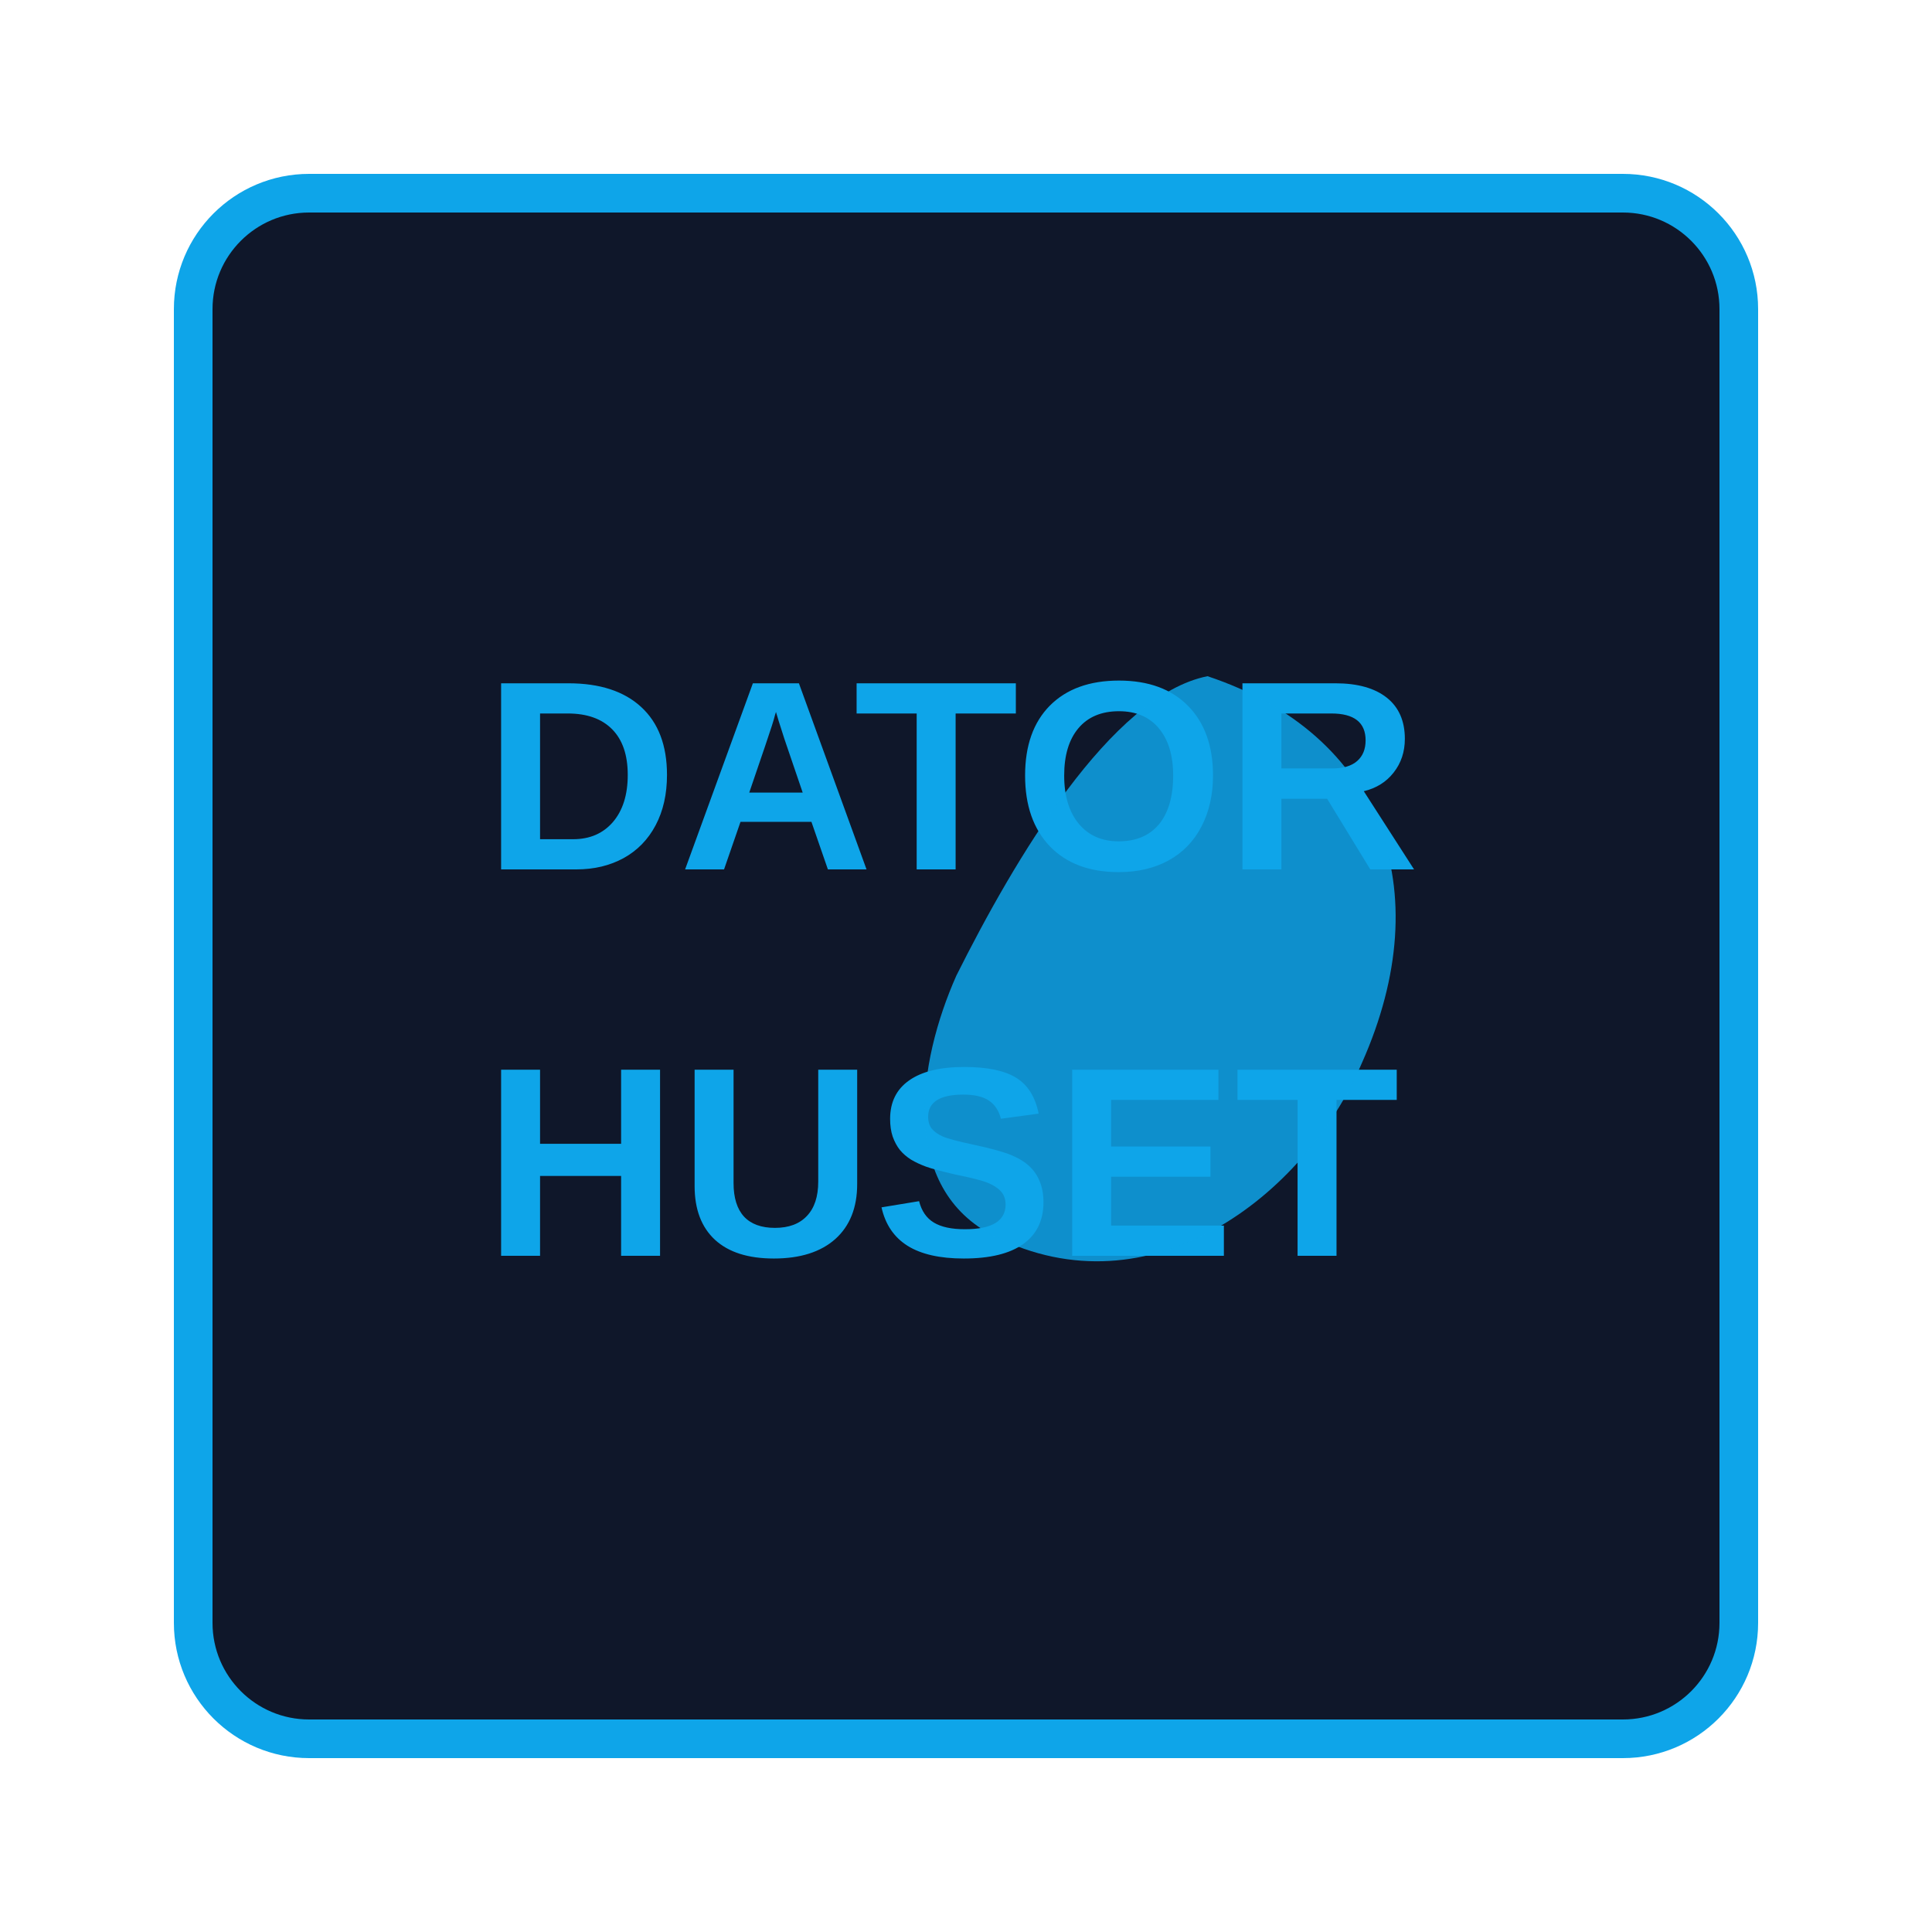
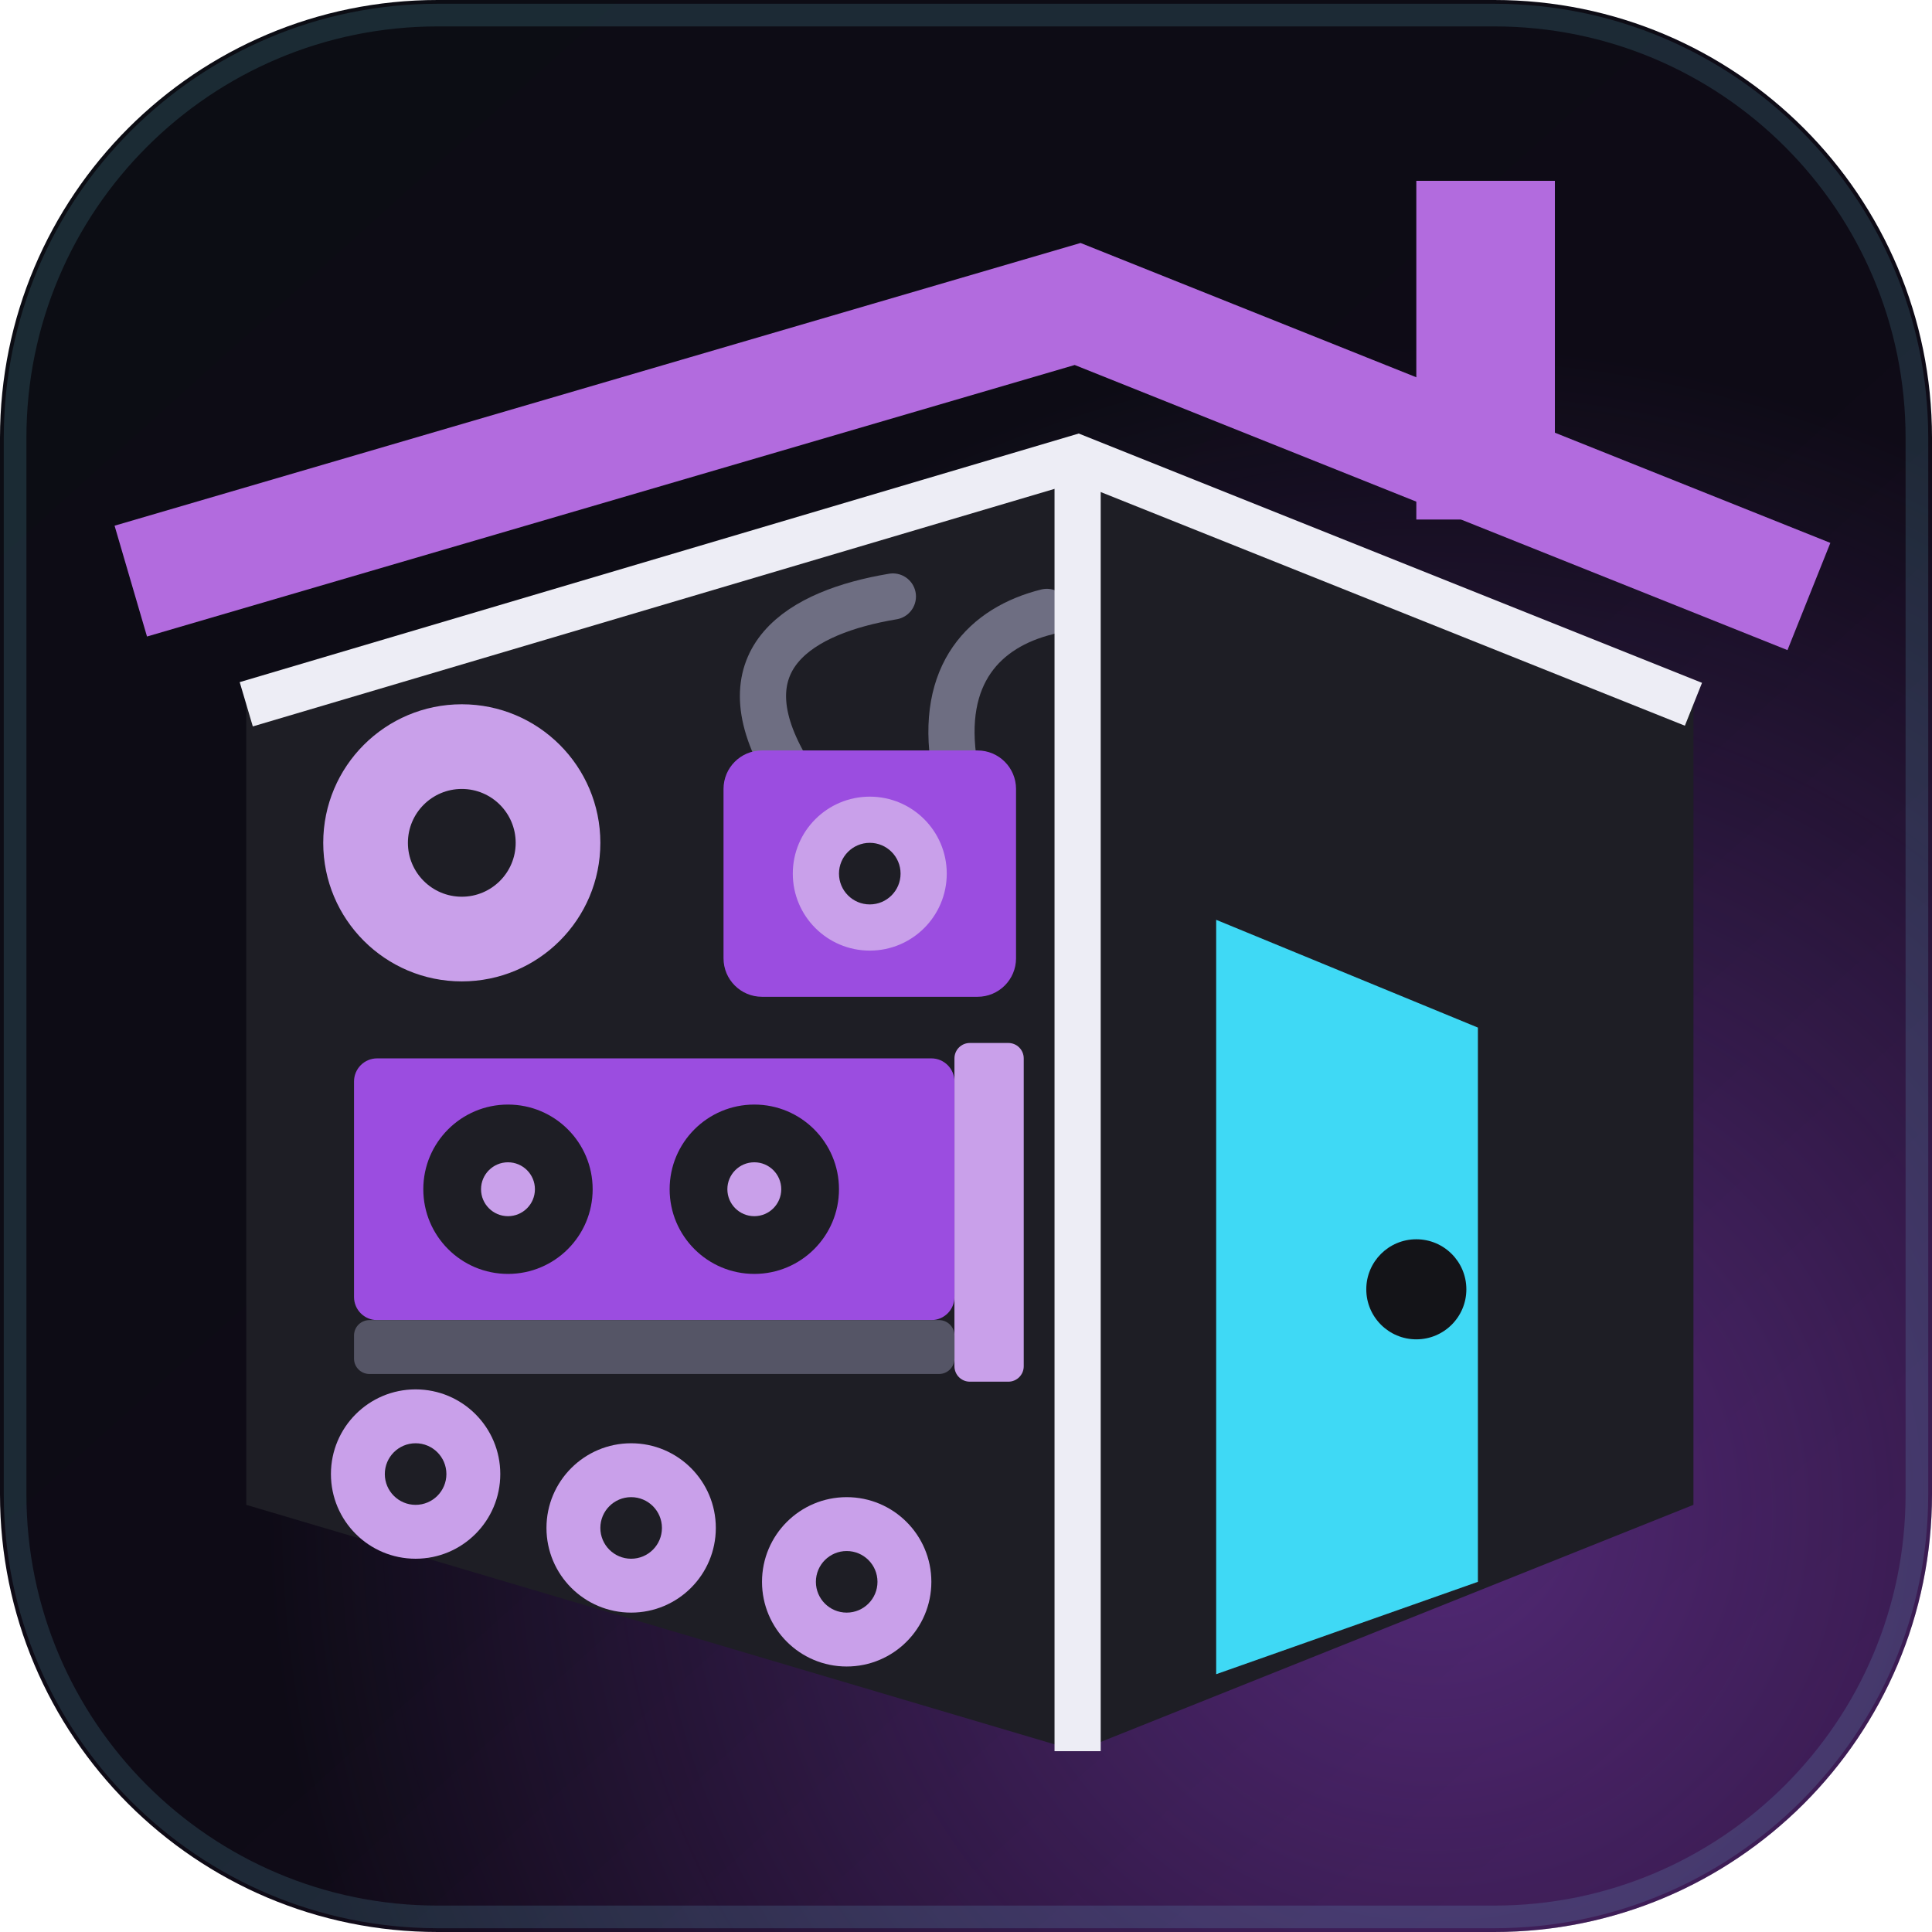
- <svg xmlns="http://www.w3.org/2000/svg" viewBox="0 0 200 200" role="img" aria-label="DatorHuset logo">
-   <rect x="20" y="20" width="160" height="160" rx="12" fill="#0f172a" stroke="#0ea5e9" stroke-width="4" />
-   <text x="50" y="90" fill="#0ea5e9" font-family="Arial, sans-serif" font-weight="700" font-size="28">DATOR</text>
-   <text x="50" y="130" fill="#0ea5e9" font-family="Arial, sans-serif" font-weight="700" font-size="28">HUSET</text>
-   <path d="M125 70c18 6 24 22 16 40-6 14-22 26-38 18-10-5-8-18-4-27 6-12 16-29 26-31z" fill="#0ea5e9" opacity="0.85" />
+ <svg xmlns="http://www.w3.org/2000/svg" viewBox="0 0 256 256" width="256" height="256" role="img" aria-label="DatorHuset">
+   <defs>
+     <linearGradient id="dhTile" x1="0.05" y1="0" x2="0.95" y2="1">
+       <stop offset="0" stop-color="#0C0D14" />
+       <stop offset="0.55" stop-color="#0E0B16" />
+       <stop offset="1" stop-color="#1C0B24" />
+     </linearGradient>
+     <radialGradient id="dhGlow" cx="0.74" cy="0.78" r="0.6">
+       <stop offset="0" stop-color="#9B4DE0" stop-opacity="0.45" />
+       <stop offset="1" stop-color="#9B4DE0" stop-opacity="0" />
+     </radialGradient>
+   </defs>
+   <rect width="256" height="256" rx="58" fill="url(#dhTile)" />
+   <rect width="256" height="256" rx="58" fill="url(#dhGlow)" />
+   <rect x="2" y="2" width="252" height="252" rx="56" fill="none" stroke="#7FE9FF" stroke-opacity="0.14" stroke-width="3" />
+   <g transform="translate(128 128) scale(1.02) translate(-119.5 -110)">
+     <rect x="178" y="8" width="18" height="44" fill="#B26BDE" />
+     <polygon points="26,76 134,44 214,76 214,180 134,212 26,180" fill="#1E1E25" />
+     <circle cx="54" cy="94" r="18" fill="#C9A0EA" />
+     <circle cx="54" cy="94" r="7" fill="#1E1E25" />
+     <path d="M96 84C88 70 98 64 110 62" fill="none" stroke="#6E6E82" stroke-width="6" stroke-linecap="round" />
+     <path d="M118 84C116 72 122 66 130 64" fill="none" stroke="#6E6E82" stroke-width="6" stroke-linecap="round" />
+     <rect x="88" y="82" width="38" height="32" rx="5" fill="#9B4DE0" />
+     <circle cx="107" cy="98" r="10" fill="#C9A0EA" />
+     <circle cx="107" cy="98" r="4" fill="#1E1E25" />
+     <rect x="118" y="120" width="9" height="44" rx="2" fill="#C9A0EA" />
+     <rect x="40" y="122" width="78" height="34" rx="3" fill="#9B4DE0" />
+     <circle cx="60" cy="139" r="11" fill="#1E1E25" />
+     <circle cx="60" cy="139" r="3.5" fill="#C9A0EA" />
+     <circle cx="92" cy="139" r="11" fill="#1E1E25" />
+     <circle cx="92" cy="139" r="3.5" fill="#C9A0EA" />
+     <rect x="40" y="156" width="78" height="7" rx="2" fill="#555566" />
+     <circle cx="48" cy="176" r="11" fill="#C9A0EA" />
+     <circle cx="48" cy="176" r="4" fill="#1E1E25" />
+     <circle cx="76" cy="183" r="11" fill="#C9A0EA" />
+     <circle cx="76" cy="183" r="4" fill="#1E1E25" />
+     <circle cx="104" cy="190" r="11" fill="#C9A0EA" />
+     <circle cx="104" cy="190" r="4" fill="#1E1E25" />
+     <polygon points="152,104 186,118 186,190 152,202" fill="#3FD9F5" />
+     <circle cx="178" cy="152" r="6.5" fill="#141418" />
+     <polyline points="26,76 134,44 214,76" fill="none" stroke="#EDEDF5" stroke-width="6" stroke-linejoin="miter" />
+     <path d="M134 44V212" stroke="#EDEDF5" stroke-width="6" />
+     <polyline points="11,60 134,24 229,62" fill="none" stroke="#B26BDE" stroke-width="15" stroke-linecap="butt" stroke-linejoin="miter" />
+   </g>
</svg>
